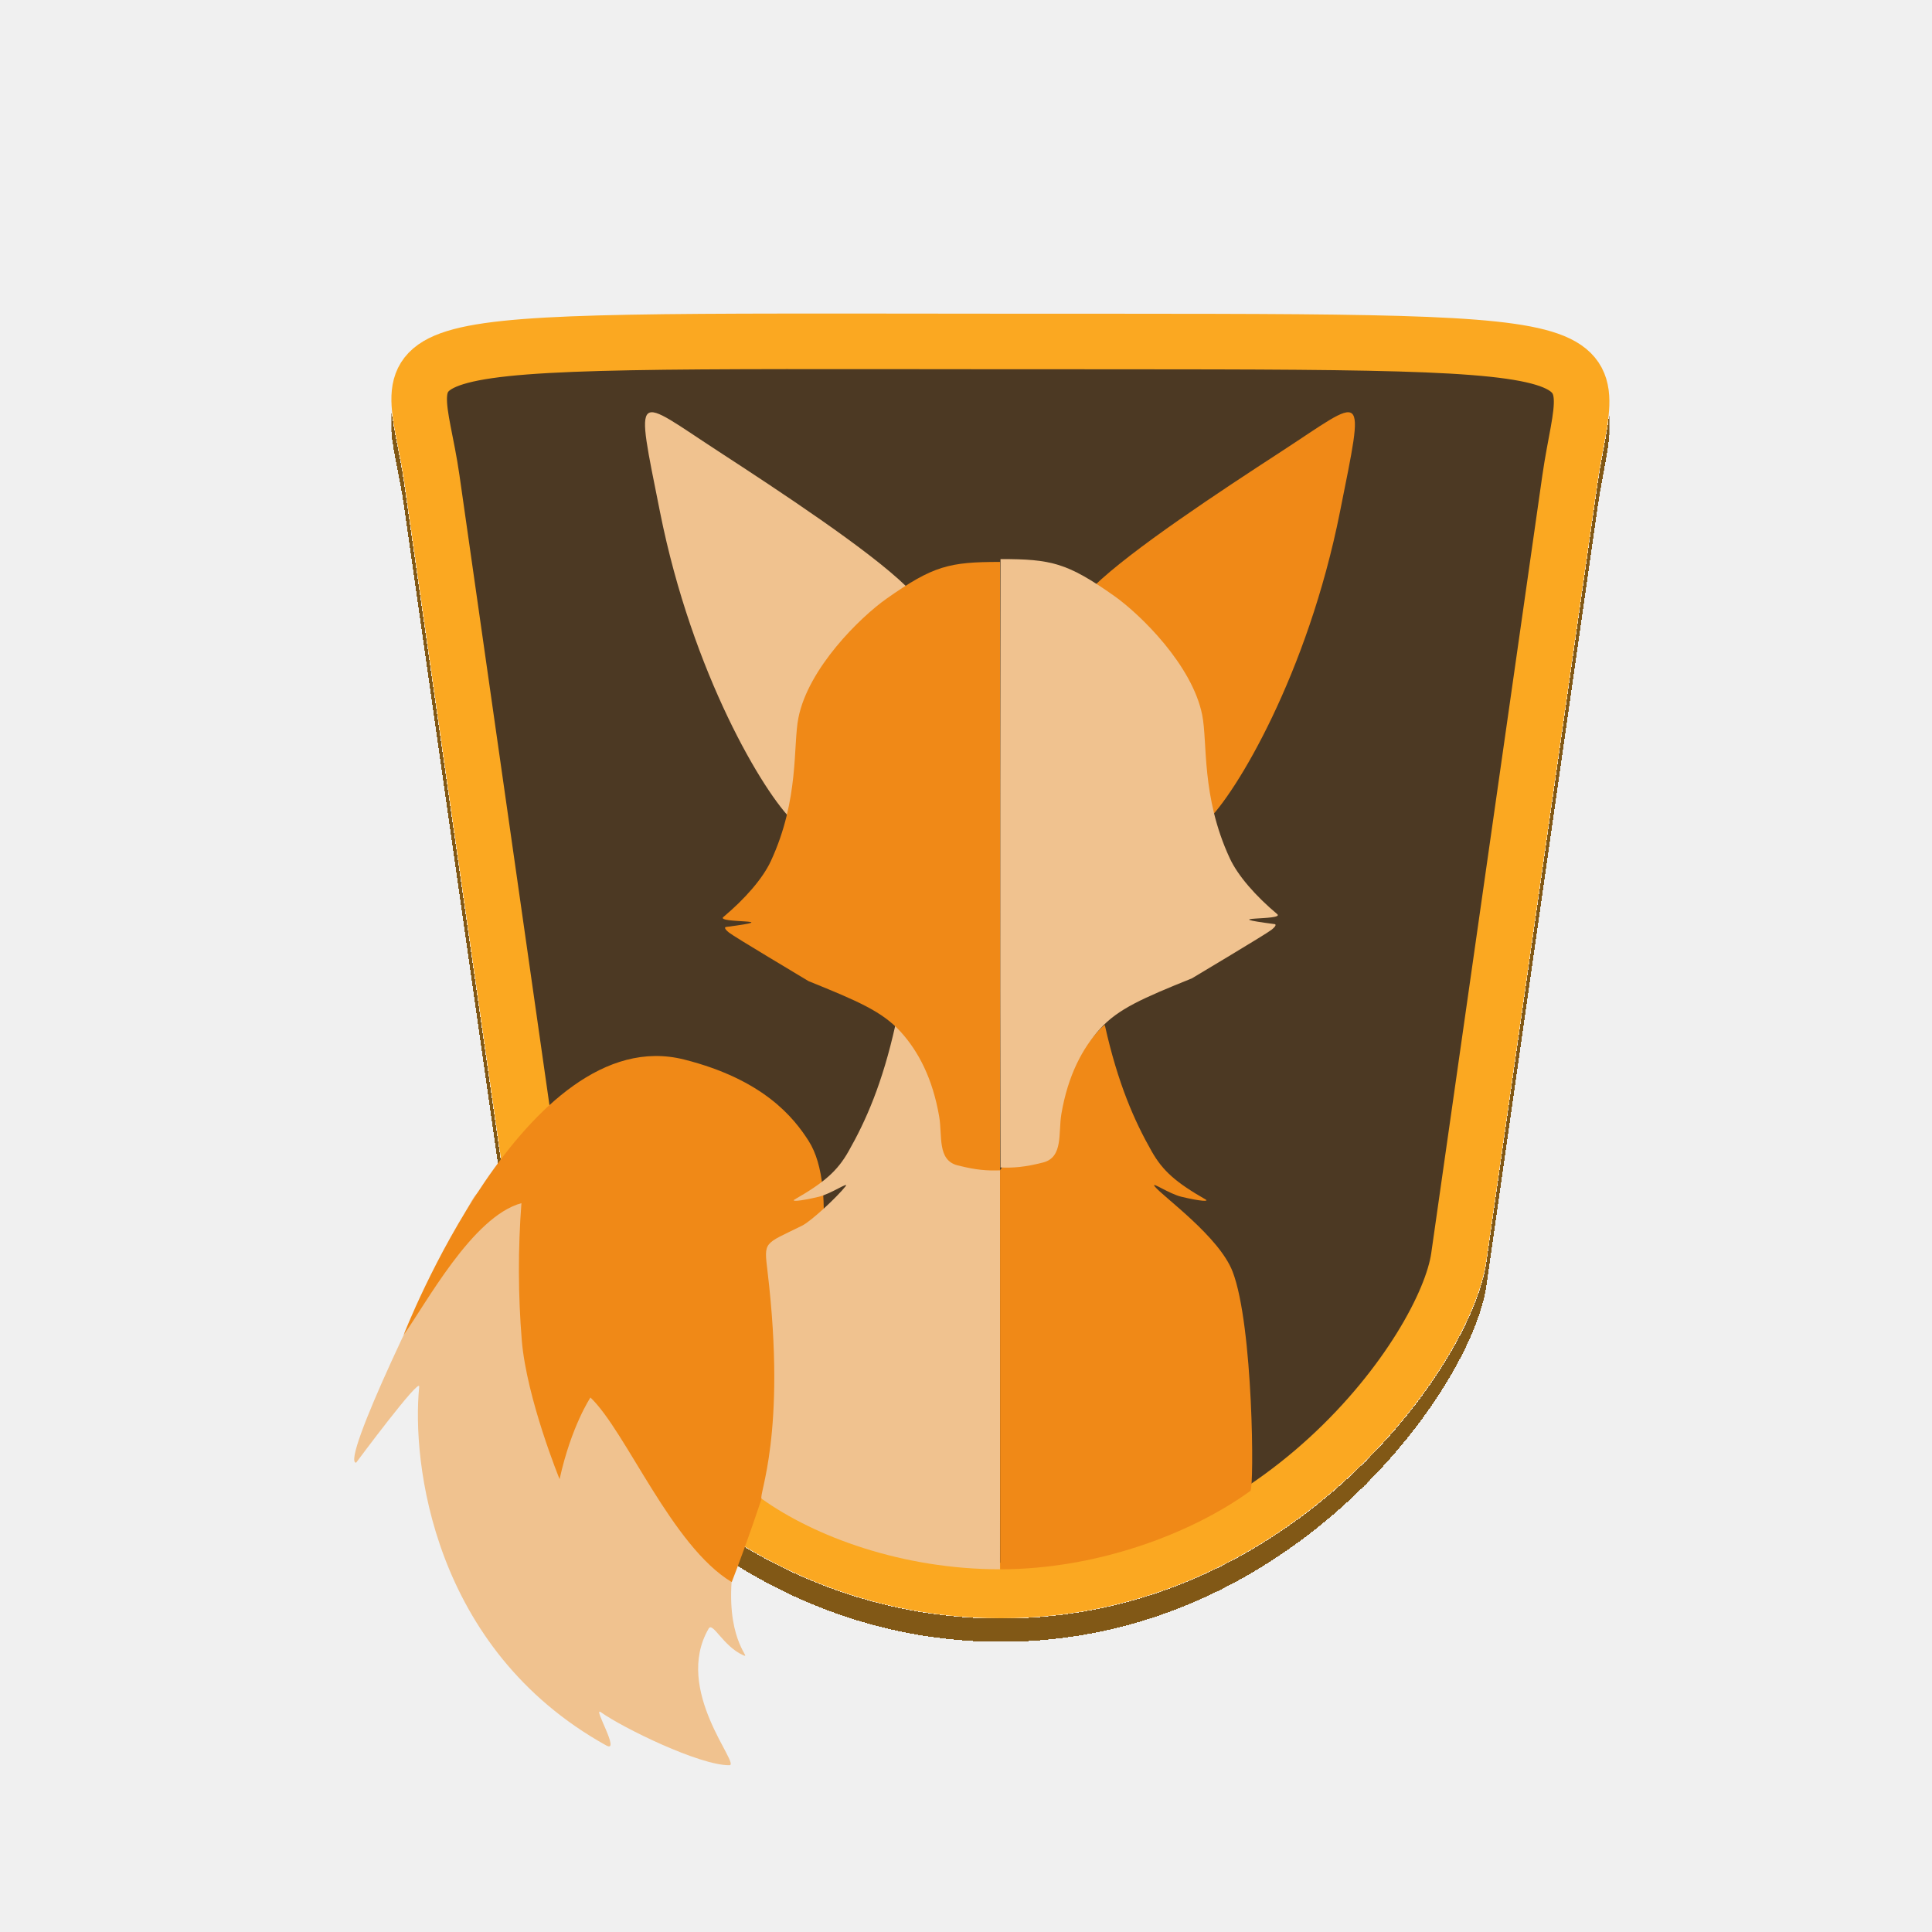
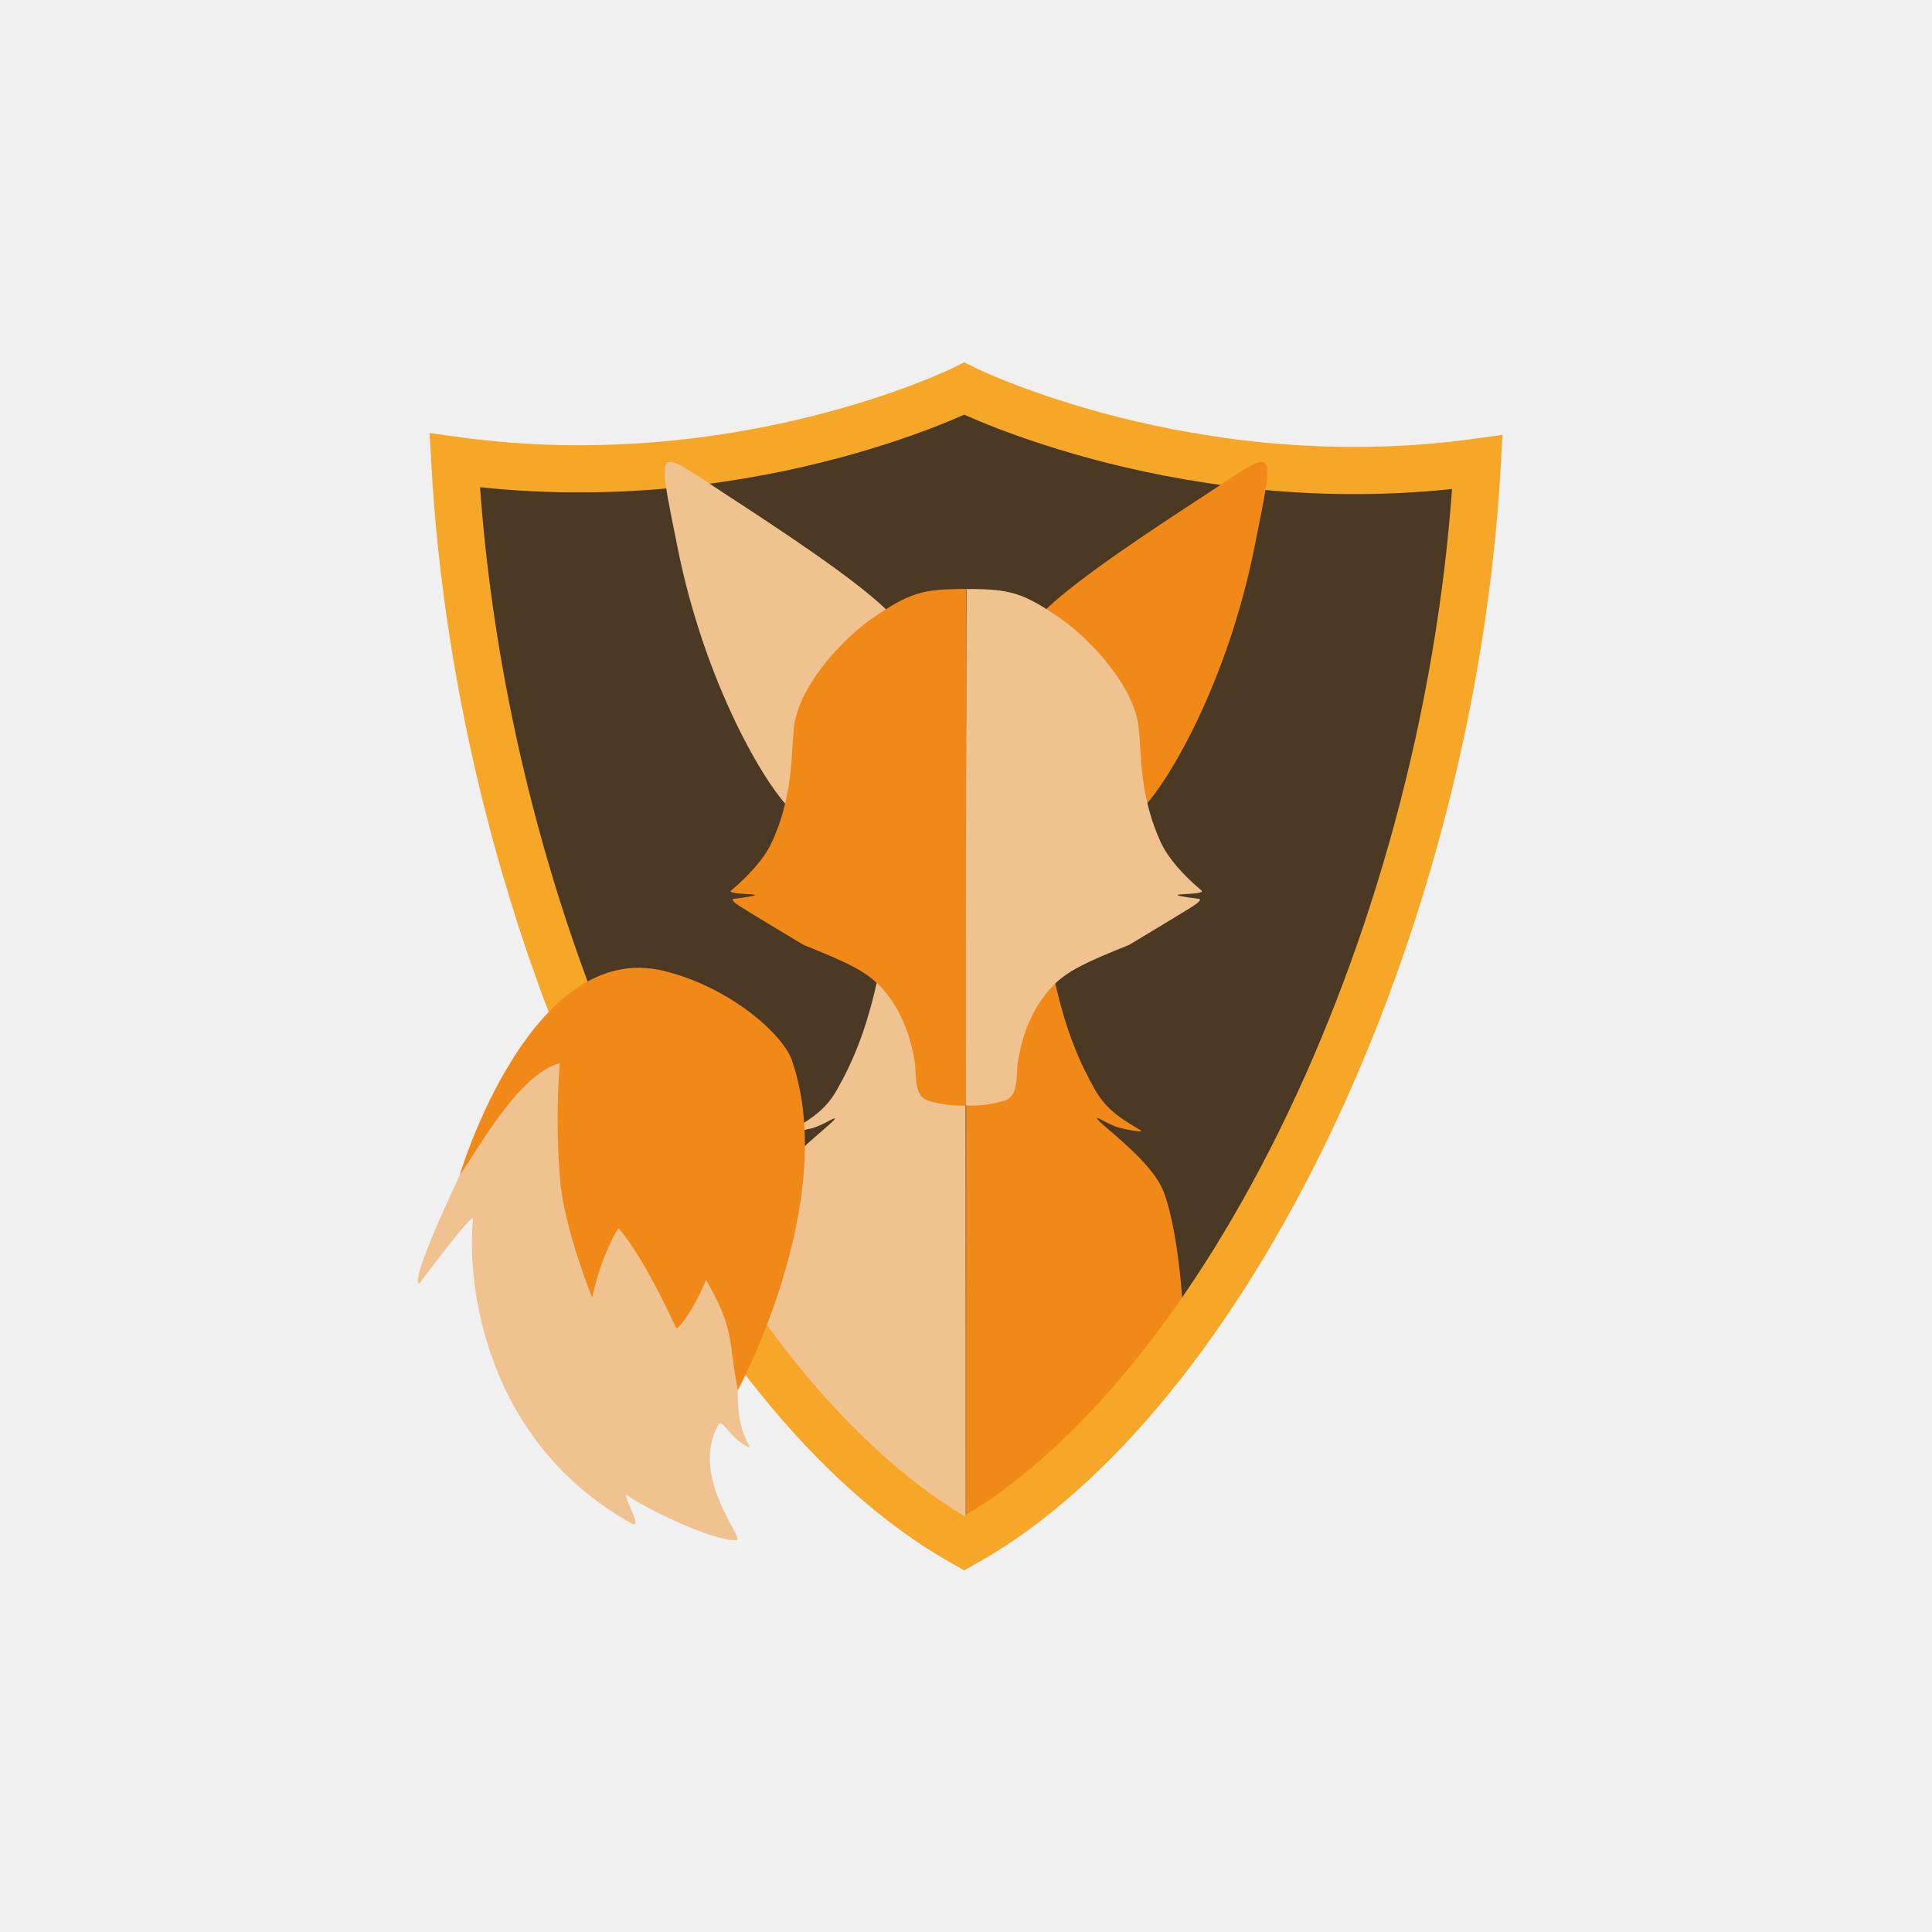
- <svg xmlns="http://www.w3.org/2000/svg" width="300" height="300" viewBox="0 0 300 300" fill="none">
-   <g filter="url(#filter0_d_816_1613)">
-     <path d="M155.422 53.023C52.823 52.959 63.862 51.965 67.077 74.419L84.332 195.203C86.478 210.225 112.989 246.968 155.422 246.968C198.098 246.968 224.474 209.466 226.512 195.203L243.767 74.419C246.95 52.093 256.851 53.087 155.422 53.023Z" fill="#4C3923" />
-     <path d="M155.422 53.023C52.823 52.959 63.862 51.965 67.077 74.419L84.332 195.203C86.478 210.225 112.989 246.968 155.422 246.968C198.098 246.968 224.474 209.466 226.512 195.203L243.767 74.419C246.95 52.093 256.851 53.087 155.422 53.023Z" stroke="#FBA821" stroke-width="8.627" stroke-miterlimit="10" />
+ <svg xmlns="http://www.w3.org/2000/svg" width="2048" height="2048" viewBox="0 0 2048 2048" fill="none">
+   <g clip-path="url(#clip0_930_1521)">
+     <path d="M481.94 488C785.26 529.85 1024 412 1024 412C1024 412 1262.74 531.74 1566.06 489.92C1538.66 986 1301.1 1480.62 1024 1636C746.9 1480.62 509.34 984.09 481.94 488Z" fill="#4C3924" />
+     <path d="M929.37 1041.68C917.69 1094 903 1127.5 887.18 1155.26C877.18 1172.88 865.37 1183.17 838.68 1198.51C835.44 1200.37 842.56 1200.29 860.39 1196.06C871.54 1193.42 888.39 1181.68 884.48 1186.72C877.34 1195.8 826.56 1231.72 814.37 1263.48C795.76 1311.93 791.1 1417.23 793.75 1420.48C822.6 1456.35 893.75 1560.17 1023.75 1636.34L1023.62 1172.24C1023.62 1170.58 987.25 1129.84 969.96 1095.42C957.76 1071.14 929.87 1039.42 929.37 1041.68Z" fill="#F0C28F" />
+     <path d="M1118.41 1041.3C1130.1 1093.66 1144.82 1127.13 1160.61 1154.88C1170.61 1172.5 1182.41 1182.79 1209.1 1198.13C1212.34 1199.99 1205.22 1199.91 1187.39 1195.69C1176.24 1193.04 1159.39 1181.3 1163.3 1186.34C1170.44 1195.42 1221.22 1231.34 1233.41 1263.1C1252.02 1311.55 1256.68 1416.86 1254.03 1420.15C1225.18 1456.01 1154.03 1559.83 1024.03 1636L1024.16 1171.9C1024.16 1170.25 1060.53 1129.5 1077.83 1095.09C1090 1070.76 1117.91 1039 1118.41 1041.3Z" fill="#F08917" />
+     <path d="M482 488C785.31 529.82 1022.1 412 1022.1 412C1022.1 412 1262.79 531.74 1566.1 489.92C1538.71 985.98 1299.19 1480.62 1022.1 1636C745 1480.62 509.34 984.09 482 488Z" stroke="#F7A727" stroke-width="50" />
+     <path d="M792.64 1533.66C774.87 1525.55 765.52 1503.6 761.9 1509.8C729.54 1565.21 791.12 1632.66 780.51 1632.8C753.81 1633.08 684.64 1599.23 664.82 1585.07C657.07 1579.54 683.11 1622.47 669.67 1615.01C513.13 1528.01 494.53 1359.37 501.4 1292.22C502.4 1282.68 444.62 1360.58 444.62 1360.58C430.21 1360.58 509.06 1196.11 548.17 1125.58C594.36 1042.23 793.76 1308.24 782.53 1467.42C778.56 1523.48 801.72 1537.81 792.64 1533.66Z" fill="#F0C28F" />
+     <path d="M839.36 1123.7C830.31 1097.57 776.28 1047.46 704.55 1029.39C562.08 993.51 487.38 1245.53 487.38 1245.53C506.99 1218.53 549.15 1138.95 593.38 1126.99C590.229 1168.2 590.339 1209.6 593.71 1250.79C598.23 1303.33 627.71 1375.37 627.71 1375.37C638.23 1327.64 655.49 1301.89 655.49 1301.89C682.78 1332.25 717.1 1408.54 717.1 1408.54C733.28 1394.54 748.39 1356.76 748.39 1356.76C779.67 1410.16 771.85 1422.38 782.16 1473.56C782.19 1473.56 890.89 1272.52 839.36 1123.7Z" fill="#F08917" />
+     <path d="M1108.55 646.17C1142.49 613.24 1222.45 560.59 1276.55 525.37C1353.67 475.22 1352.65 465.37 1329.94 579.31C1300.87 725.46 1236.31 833 1210 857.9L1108.55 646.17Z" fill="#F08917" />
+     <path d="M939.45 646.17C905.51 613.24 825.55 560.59 771.4 525.37C694.28 475.22 695.3 465.37 718.01 579.31C747.13 725.46 811.69 833 838 857.9L939.45 646.17Z" fill="#F0C28F" />
+     <path d="M1024 1171.9C1024.45 988.38 1024.13 624.36 1024.13 624.36C978.44 624.36 964.07 627.71 921.93 657.44C898.16 674.22 851.59 719.88 842.66 764.58C837.66 789.46 843.66 837.93 817.83 893.58C810.5 909.4 794.39 927.73 775.11 943.9C767.92 949.9 833.69 945.53 777.29 952.9C777.29 952.9 774.55 953.38 780.15 957.9C785.15 961.9 847.65 999.03 851.81 1001.64C896.41 1019.64 918.16 1029.12 934.5 1047.06C950.43 1064.55 963.44 1088.94 969.36 1123.7C972.27 1140.7 967.47 1162.7 985.81 1167.39C1002.9 1171.73 1012.4 1172.28 1024 1171.9Z" fill="#F08917" />
+     <path d="M1024 1171.9C1023.55 988.38 1024.53 624.36 1024.53 624.36C1070.22 624.36 1084.59 627.71 1126.72 657.44C1150.5 674.22 1197.07 719.88 1206 764.58C1211 789.46 1205 837.93 1230.82 893.58C1238.15 909.4 1254.27 927.73 1273.54 943.9C1280.73 949.9 1214.96 945.53 1271.37 952.9C1271.37 952.9 1274.1 953.38 1268.51 957.9C1263.51 961.9 1201.01 999.03 1196.85 1001.64C1152.24 1019.64 1130.49 1029.12 1114.16 1047.06C1098.23 1064.55 1085.22 1088.94 1079.29 1123.7C1076.39 1140.7 1081.18 1162.7 1062.84 1167.39C1045.75 1171.73 1035.6 1172.28 1024 1171.9Z" fill="#F0C28F" />
  </g>
-   <path d="M115.35 256.996C112.282 255.597 110.671 251.809 110.046 252.879C104.462 262.442 115.088 274.078 113.255 274.102C108.65 274.149 96.715 268.308 93.295 265.867C91.958 264.911 96.451 272.318 94.132 271.031C67.121 256.019 63.912 226.921 65.097 215.334C65.27 213.688 55.3 227.129 55.3 227.129C52.813 227.129 66.419 198.75 73.167 186.58C81.135 172.197 115.543 218.097 113.606 245.563C112.921 255.239 116.917 257.712 115.35 256.996Z" fill="#F0C28F" />
-   <path d="M125.572 177.175C123.289 173.588 118.592 167.636 106.215 164.518C81.624 158.326 62.678 207.279 62.678 207.279C66.061 202.621 73.334 188.889 80.968 186.826C80.425 193.937 80.445 201.079 81.027 208.187C81.806 217.253 86.893 229.683 86.893 229.683C88.708 221.447 91.685 217.004 91.685 217.004C97.236 222.317 104.319 240.083 113.624 245.666C113.628 245.666 134.846 191.762 125.572 177.175Z" fill="#F08917" />
-   <path d="M139.03 159.197C137.015 168.232 134.473 174.007 131.75 178.795C130.025 181.837 127.989 183.613 123.383 186.258C122.823 186.581 124.053 186.567 127.128 185.837C129.052 185.382 131.959 183.356 131.284 184.224C130.054 185.791 125.999 189.607 124.522 190.335C118.568 193.269 118.618 192.67 119.187 197.47C122.196 222.797 117.677 232.303 118.271 232.725C126.475 238.592 140.064 243.677 155.277 243.677L155.3 181.732C155.3 181.447 149.022 174.418 146.039 168.479C143.924 164.282 139.111 158.809 139.03 159.197Z" fill="#F0C28F" />
-   <path d="M171.561 159.197C173.576 168.232 176.118 174.007 178.841 178.795C180.566 181.837 182.604 183.613 187.209 186.258C187.768 186.581 186.538 186.567 183.463 185.837C181.539 185.382 178.632 183.356 179.307 184.224C180.539 185.791 189.301 191.988 191.404 197.47C194.615 205.83 194.76 231.071 194.165 231.499C185.208 238.012 170.526 243.677 155.309 243.677L155.286 181.732C155.286 181.447 161.562 174.418 164.545 168.479C166.662 164.282 171.469 158.809 171.561 159.197Z" fill="#F08917" />
-   <path d="M169.86 91.018C175.716 85.336 189.513 76.251 198.857 70.176C212.164 61.521 211.988 59.823 208.069 79.481C203.043 104.701 191.905 123.248 187.363 127.552L169.86 91.018Z" fill="#F08917" />
-   <path d="M140.682 91.018C134.826 85.336 121.029 76.251 111.694 70.176C98.387 61.521 98.563 59.823 102.481 79.481C107.506 104.701 118.646 123.248 123.187 127.552L140.682 91.018Z" fill="#F0C28F" />
-   <path d="M155.293 181.732C155.369 150.068 155.293 87.255 155.293 87.255C147.409 87.255 144.93 87.833 137.658 92.964C133.557 95.858 125.52 103.738 123.979 111.451C123.116 115.742 124.151 124.108 119.696 133.71C118.431 136.44 115.651 139.601 112.325 142.391C111.084 143.426 122.433 142.674 112.699 143.944C112.699 143.944 112.228 144.025 113.193 144.807C114.055 145.497 124.841 151.903 125.559 152.354C133.255 155.46 137.008 157.094 139.827 160.189C142.576 163.207 144.819 167.416 145.842 173.413C146.343 176.347 145.516 180.143 148.681 180.954C151.626 181.703 153.291 181.798 155.293 181.732Z" fill="#F08917" />
-   <path d="M155.36 181.289C155.284 149.625 155.36 86.812 155.36 86.812C163.244 86.812 165.723 87.39 172.994 92.522C177.096 95.415 185.133 103.296 186.674 111.009C187.537 115.3 186.502 123.665 190.957 133.267C192.222 135.997 195.001 139.158 198.328 141.948C199.569 142.984 188.22 142.231 197.954 143.501C197.954 143.501 198.425 143.582 197.46 144.364C196.597 145.054 185.811 151.461 185.094 151.911C177.398 155.017 173.645 156.651 170.825 159.747C168.077 162.765 165.834 166.973 164.81 172.971C164.31 175.904 165.137 179.7 161.972 180.511C159.023 181.26 157.361 181.355 155.36 181.289Z" fill="#F0C28F" />
  <defs>
-     <filter id="filter0_d_816_1613" x="60.776" y="48.686" width="189.131" height="206.195" filterUnits="userSpaceOnUse" color-interpolation-filters="sRGB">
-       <feFlood flood-opacity="0" result="BackgroundImageFix" />
-       <feColorMatrix in="SourceAlpha" type="matrix" values="0 0 0 0 0 0 0 0 0 0 0 0 0 0 0 0 0 0 127 0" result="hardAlpha" />
-       <feOffset dy="3.6" />
-       <feComposite in2="hardAlpha" operator="out" />
-       <feColorMatrix type="matrix" values="0 0 0 0 0.505 0 0 0 0 0.346 0 0 0 0 0.087 0 0 0 1 0" />
-       <feBlend mode="normal" in2="BackgroundImageFix" result="effect1_dropShadow_816_1613" />
-       <feBlend mode="normal" in="SourceGraphic" in2="effect1_dropShadow_816_1613" result="shape" />
-     </filter>
+     <clipPath id="clip0_930_1521">
+       <rect width="2048" height="2048" fill="white" />
+     </clipPath>
  </defs>
</svg>
